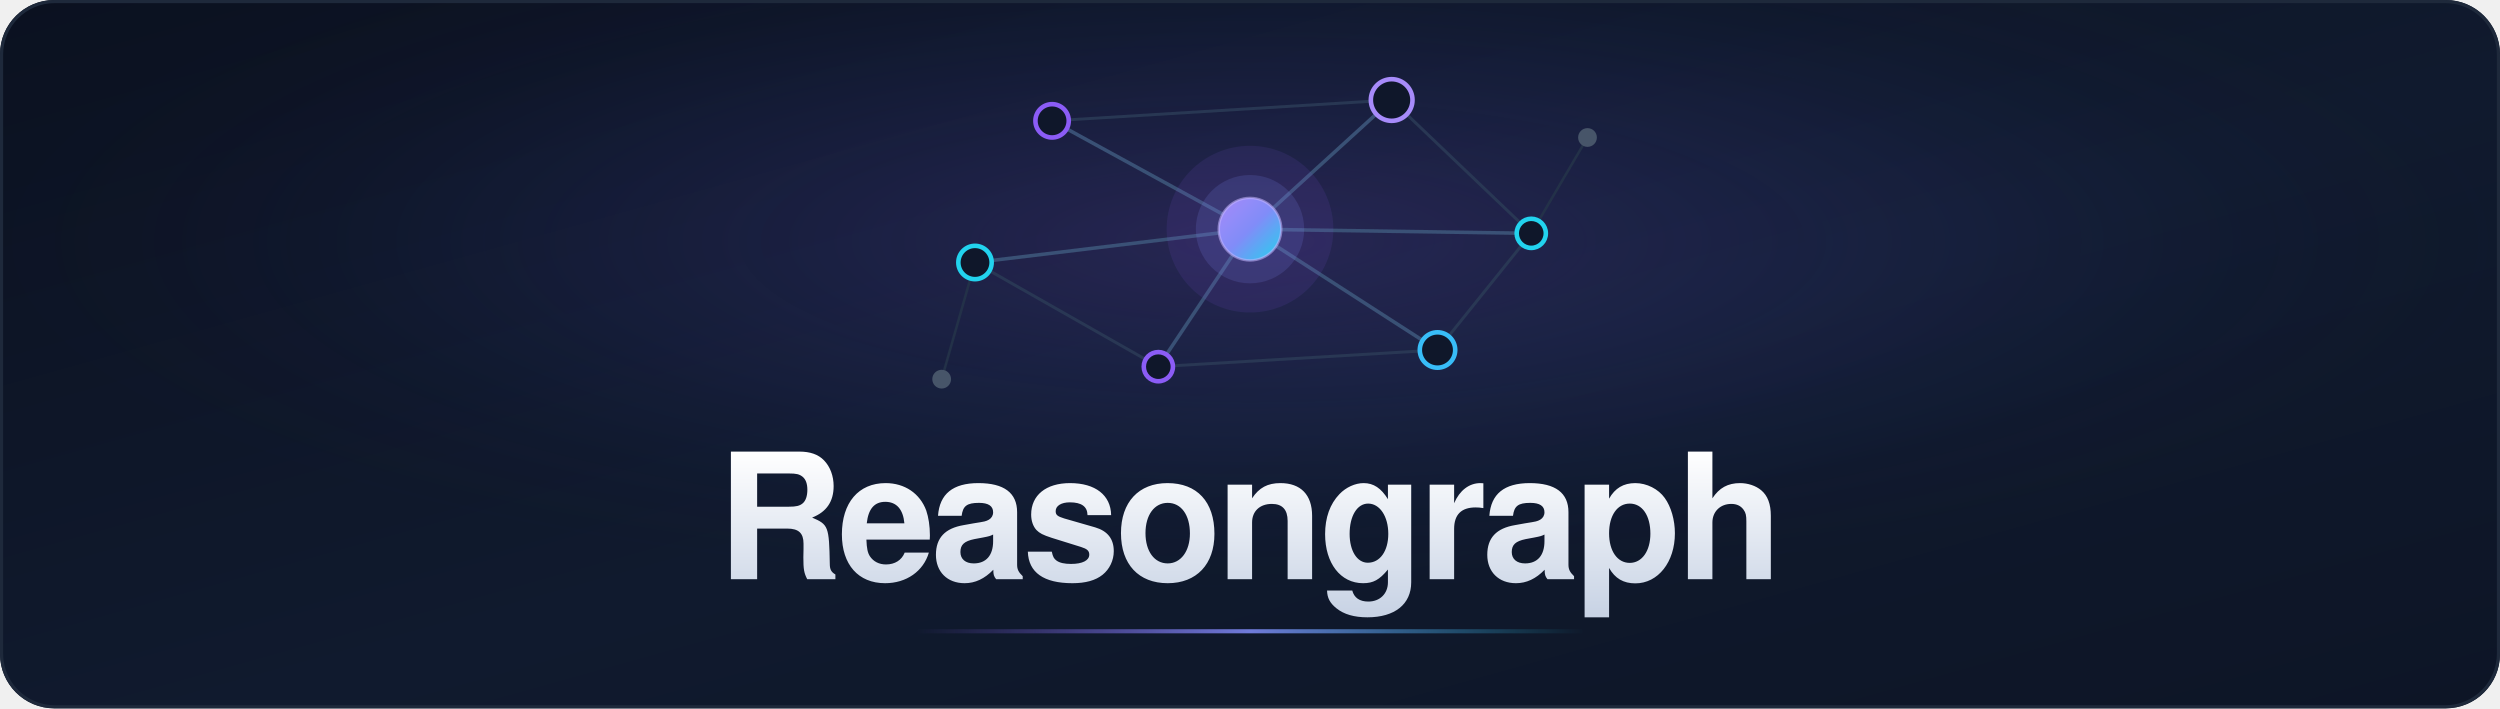
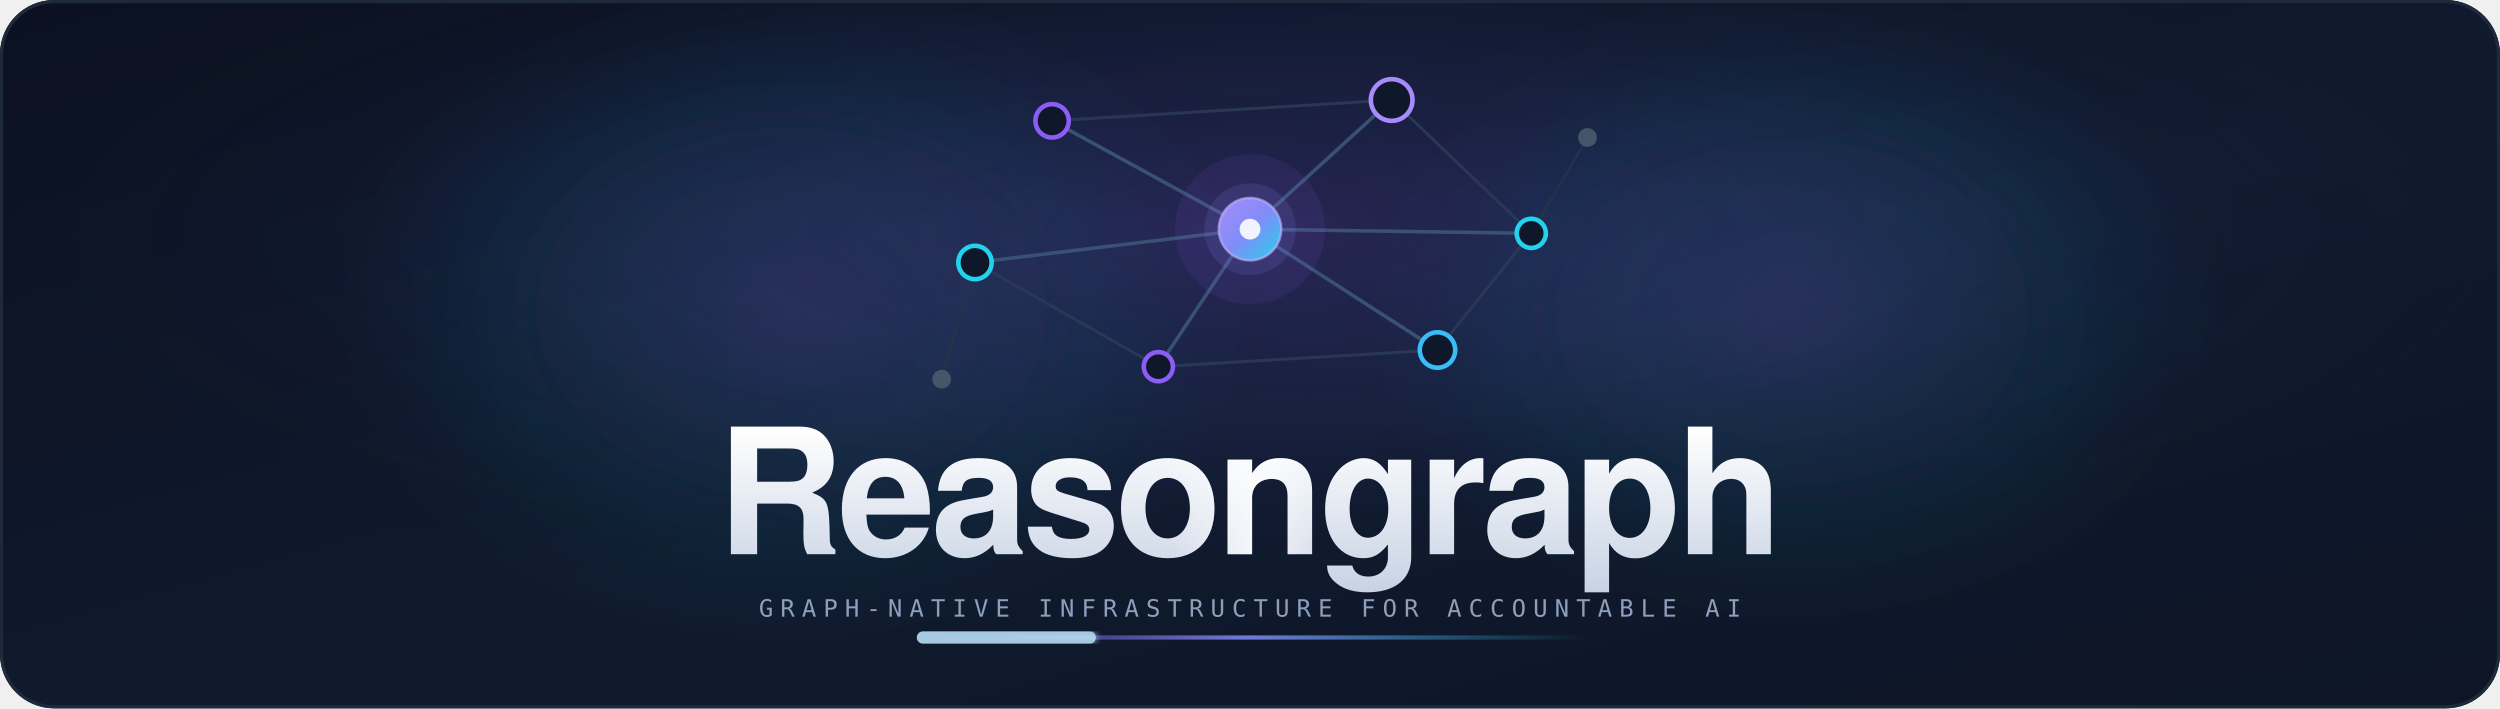
- <svg xmlns="http://www.w3.org/2000/svg" viewBox="0 0 1200 340" width="1200" height="340" role="img" aria-label="Reasongraph">
+ <svg xmlns="http://www.w3.org/2000/svg" viewBox="0 0 1200 340" width="1200" height="340" role="img" aria-label="Reasongraph — graph-native infrastructure for accountable AI">
  <defs>
    <linearGradient id="bg" x1="0" y1="0" x2="1" y2="1">
      <stop offset="0%" stop-color="#0B1120" />
      <stop offset="55%" stop-color="#101a2e" />
      <stop offset="100%" stop-color="#0d1526" />
    </linearGradient>
-     <radialGradient id="halo" cx="50%" cy="34%" r="52%">
+     <radialGradient id="halo" cx="50%" cy="33%" r="52%">
      <stop offset="0%" stop-color="#8B5CF6" stop-opacity="0.20" />
      <stop offset="55%" stop-color="#6366F1" stop-opacity="0.07" />
+       <stop offset="100%" stop-color="#0B1120" stop-opacity="0" />
+     </radialGradient>
+     <radialGradient id="aurora" cx="50%" cy="50%" r="50%">
+       <stop offset="0%" stop-color="#818CF8" stop-opacity="0.15" />
+       <stop offset="60%" stop-color="#22D3EE" stop-opacity="0.05" />
      <stop offset="100%" stop-color="#0B1120" stop-opacity="0" />
    </radialGradient>
    <linearGradient id="accent" x1="0" y1="0" x2="1" y2="1">
      <stop offset="0%" stop-color="#A78BFA" />
      <stop offset="50%" stop-color="#818CF8" />
      <stop offset="100%" stop-color="#22D3EE" />
    </linearGradient>
    <linearGradient id="wordmark" x1="0" y1="0" x2="0" y2="1">
      <stop offset="0%" stop-color="#FFFFFF" />
      <stop offset="100%" stop-color="#C7D2E4" />
    </linearGradient>
    <linearGradient id="rule" x1="0" y1="0" x2="1" y2="0">
      <stop offset="0%" stop-color="#8B5CF6" stop-opacity="0" />
      <stop offset="50%" stop-color="#818CF8" stop-opacity="0.85" />
      <stop offset="100%" stop-color="#22D3EE" stop-opacity="0" />
    </linearGradient>
+     <linearGradient id="sheen" x1="0" y1="0" x2="1" y2="0">
+       <stop offset="0%" stop-color="#FFFFFF" stop-opacity="0" />
+       <stop offset="42%" stop-color="#FFFFFF" stop-opacity="0" />
+       <stop offset="50%" stop-color="#FFFFFF" stop-opacity="0.7" />
+       <stop offset="58%" stop-color="#FFFFFF" stop-opacity="0" />
+       <stop offset="100%" stop-color="#FFFFFF" stop-opacity="0" />
+     </linearGradient>
+     <filter id="soft" x="-60%" y="-60%" width="220%" height="220%">
+       <feGaussianBlur stdDeviation="3.4" />
+     </filter>
+     <filter id="glow" x="-140%" y="-140%" width="380%" height="380%">
+       <feGaussianBlur stdDeviation="1.8" result="b" />
+       <feMerge>
+         <feMergeNode in="b" />
+         <feMergeNode in="SourceGraphic" />
+       </feMerge>
+     </filter>
+     <mask id="wordMask">
+       <rect x="0" y="0" width="1200" height="340" fill="#000" />
+       <text x="600" y="266" text-anchor="middle" font-family="Helvetica Neue, Helvetica, Arial, sans-serif" font-size="84" font-weight="700" letter-spacing="-2.5" fill="#fff">Reasongraph</text>
+     </mask>
+     <clipPath id="ruleClip">
+       <rect x="440" y="303" width="320" height="6" rx="3" />
+     </clipPath>
+     <style>
+       @keyframes hubBeat  { 0%,100%{ transform:scale(1);    opacity:.06 } 50%{ transform:scale(1.24); opacity:.13 } }
+       @keyframes hubRing  { 0%,100%{ transform:scale(1);    opacity:.10 } 50%{ transform:scale(1.10); opacity:.17 } }
+       @keyframes hubCore  { 0%,100%{ opacity:.85 } 50%{ opacity:1 } }
+       @keyframes breathe  { 0%,100%{ opacity:.72 } 50%{ opacity:1 } }
+       @keyframes drift    { 0%,100%{ transform:translate(0,0) } 50%{ transform:translate(44px,-20px) } }
+       @keyframes drift2   { 0%,100%{ transform:translate(0,0) } 50%{ transform:translate(-36px,18px) } }
+       @keyframes sheenX   { 0%,66%,100%{ transform:translateX(-560px) } 84%{ transform:translateX(560px) } }
+       @keyframes ruleX    { 0%{ transform:translateX(-150px) } 100%{ transform:translateX(370px) } }
+ 
+       @keyframes tp1 { 0%{transform:translate(-95px,-52px);opacity:0} 10%{opacity:1} 78%{opacity:1} 100%{transform:translate(0,0);opacity:0} }
+       @keyframes tp2 { 0%{transform:translate(68px,-62px);opacity:0}  10%{opacity:1} 78%{opacity:1} 100%{transform:translate(0,0);opacity:0} }
+       @keyframes tp3 { 0%{transform:translate(135px,2px);opacity:0}   10%{opacity:1} 78%{opacity:1} 100%{transform:translate(0,0);opacity:0} }
+       @keyframes tp4 { 0%{transform:translate(90px,58px);opacity:0}   10%{opacity:1} 78%{opacity:1} 100%{transform:translate(0,0);opacity:0} }
+       @keyframes tp5 { 0%{transform:translate(-44px,66px);opacity:0}  10%{opacity:1} 78%{opacity:1} 100%{transform:translate(0,0);opacity:0} }
+       @keyframes tp6 { 0%{transform:translate(-132px,16px);opacity:0} 10%{opacity:1} 78%{opacity:1} 100%{transform:translate(0,0);opacity:0} }
+ 
+       .hbeat{ transform-origin:600px 110px; animation:hubBeat 2.6s ease-in-out infinite }
+       .hring{ transform-origin:600px 110px; animation:hubRing 2.6s ease-in-out infinite }
+       .hcore{ animation:hubCore 2.6s ease-in-out infinite }
+       .aur1 { animation:drift 20s ease-in-out infinite }
+       .aur2 { animation:drift2 24s ease-in-out infinite }
+       .sat  { animation:breathe 4.4s ease-in-out infinite }
+       .s2{animation-delay:.5s}.s3{animation-delay:1s}.s4{animation-delay:1.5s}.s5{animation-delay:2s}.s6{animation-delay:2.6s}
+       .sheenG{ animation:sheenX 7s ease-in-out infinite }
+       .ruleG { animation:ruleX 3.4s linear infinite }
+ 
+       .tp{ animation-duration:2.6s; animation-timing-function:ease-in; animation-iteration-count:infinite }
+       .t1{animation-name:tp1;animation-delay:0s}
+       .t2{animation-name:tp2;animation-delay:.9s}
+       .t3{animation-name:tp3;animation-delay:1.5s}
+       .t4{animation-name:tp4;animation-delay:.4s}
+       .t5{animation-name:tp5;animation-delay:1.9s}
+       .t6{animation-name:tp6;animation-delay:1.1s}
+ 
+       @media (prefers-reduced-motion: reduce) {
+         .hbeat,.hring,.hcore,.aur1,.aur2,.sat,.sheenG,.ruleG,.tp { animation: none !important }
+         .sat{ opacity:.9 } .tp{ opacity:0 !important }
+       }
+     </style>
  </defs>
  <rect x="0" y="0" width="1200" height="340" rx="26" fill="url(#bg)" />
+   <g class="aur1">
+     <ellipse cx="380" cy="150" rx="250" ry="180" fill="url(#aurora)" filter="url(#soft)" />
+   </g>
+   <g class="aur2">
+     <ellipse cx="860" cy="150" rx="230" ry="170" fill="url(#aurora)" filter="url(#soft)" />
+   </g>
  <rect x="0" y="0" width="1200" height="340" rx="26" fill="url(#halo)" />
  <rect x="0.75" y="0.75" width="1198.5" height="338.5" rx="25.5" fill="none" stroke="#1E293B" stroke-width="1.5" />
-   <g stroke-linecap="round" fill="none">
+   <g fill="none" stroke-linecap="round">
    <g stroke="#3B5378" stroke-width="1.7" opacity="0.95">
      <line x1="600" y1="110" x2="505" y2="58" />
      <line x1="600" y1="110" x2="668" y2="48" />
      <line x1="600" y1="110" x2="735" y2="112" />
      <line x1="600" y1="110" x2="690" y2="168" />
      <line x1="600" y1="110" x2="556" y2="176" />
      <line x1="600" y1="110" x2="468" y2="126" />
    </g>
    <g stroke="#2A3A55" stroke-width="1.4" opacity="0.9">
      <line x1="505" y1="58" x2="668" y2="48" />
      <line x1="668" y1="48" x2="735" y2="112" />
      <line x1="735" y1="112" x2="690" y2="168" />
      <line x1="690" y1="168" x2="556" y2="176" />
      <line x1="556" y1="176" x2="468" y2="126" />
    </g>
    <g stroke="#243449" stroke-width="1.2" opacity="0.85">
      <line x1="735" y1="112" x2="762" y2="66" />
      <line x1="468" y1="126" x2="452" y2="182" />
    </g>
  </g>
-   <circle cx="600" cy="110" r="40" fill="#8B5CF6" opacity="0.10" />
-   <circle cx="600" cy="110" r="26" fill="#818CF8" opacity="0.16" />
+   <g fill="#E7F6FF" filter="url(#glow)">
+     <g transform="translate(600,110)">
+       <circle class="tp t1" r="3" opacity="0" />
+     </g>
+     <g transform="translate(600,110)">
+       <circle class="tp t2" r="3" opacity="0" />
+     </g>
+     <g transform="translate(600,110)">
+       <circle class="tp t3" r="3" opacity="0" />
+     </g>
+     <g transform="translate(600,110)">
+       <circle class="tp t4" r="3" opacity="0" />
+     </g>
+     <g transform="translate(600,110)">
+       <circle class="tp t5" r="3" opacity="0" />
+     </g>
+     <g transform="translate(600,110)">
+       <circle class="tp t6" r="3" opacity="0" />
+     </g>
+   </g>
+   <circle class="hbeat" cx="600" cy="110" r="36" fill="#8B5CF6" opacity="0.09" />
+   <circle class="hring" cx="600" cy="110" r="22" fill="#818CF8" opacity="0.14" />
  <circle cx="600" cy="110" r="15" fill="url(#accent)" />
-   <circle cx="600" cy="110" r="15" fill="none" stroke="#C4B5FD" stroke-width="1.2" opacity="0.55" />
+   <circle cx="600" cy="110" r="15" fill="none" stroke="#C4B5FD" stroke-width="1.2" opacity="0.6" />
+   <circle class="hcore" cx="600" cy="110" r="5" fill="#F1F4FF" />
  <g fill="#0F172A" stroke-width="2.2">
-     <circle cx="505" cy="58" r="8" stroke="#8B5CF6" />
-     <circle cx="668" cy="48" r="10" stroke="#A78BFA" />
-     <circle cx="735" cy="112" r="7" stroke="#22D3EE" />
-     <circle cx="690" cy="168" r="8.5" stroke="#38BDF8" />
-     <circle cx="556" cy="176" r="7" stroke="#8B5CF6" />
-     <circle cx="468" cy="126" r="8" stroke="#22D3EE" />
+     <circle class="sat s1" cx="505" cy="58" r="8" stroke="#8B5CF6" />
+     <circle class="sat s2" cx="668" cy="48" r="10" stroke="#A78BFA" />
+     <circle class="sat s3" cx="735" cy="112" r="7" stroke="#22D3EE" />
+     <circle class="sat s4" cx="690" cy="168" r="8.5" stroke="#38BDF8" />
+     <circle class="sat s5" cx="556" cy="176" r="7" stroke="#8B5CF6" />
+     <circle class="sat s6" cx="468" cy="126" r="8" stroke="#22D3EE" />
  </g>
  <g fill="#475569">
    <circle cx="762" cy="66" r="4.5" />
    <circle cx="452" cy="182" r="4.5" />
  </g>
-   <text x="600" y="278" text-anchor="middle" font-family="Helvetica Neue, Helvetica, Arial, sans-serif" font-size="84" font-weight="700" letter-spacing="-2.5" fill="url(#wordmark)">Reasongraph</text>
-   <rect x="440" y="302" width="320" height="2" rx="1" fill="url(#rule)" />
+   <text x="600" y="266" text-anchor="middle" font-family="Helvetica Neue, Helvetica, Arial, sans-serif" font-size="84" font-weight="700" letter-spacing="-2.5" fill="url(#wordmark)">Reasongraph</text>
+   <g mask="url(#wordMask)">
+     <g class="sheenG">
+       <rect x="360" y="200" width="480" height="84" fill="url(#sheen)" />
+     </g>
+   </g>
+   <text x="600" y="296" text-anchor="middle" font-family="ui-monospace, SFMono-Regular, Menlo, Consolas, monospace" font-size="11.5" font-weight="500" letter-spacing="3.4" fill="#8CA0BE">GRAPH-NATIVE INFRASTRUCTURE FOR ACCOUNTABLE AI</text>
+   <rect x="440" y="305" width="320" height="2" rx="1" fill="url(#rule)" />
+   <g clip-path="url(#ruleClip)">
+     <g class="ruleG">
+       <rect x="440" y="303" width="86" height="6" rx="3" fill="#BFE9FF" opacity="0.85" filter="url(#glow)" />
+     </g>
+   </g>
</svg>
